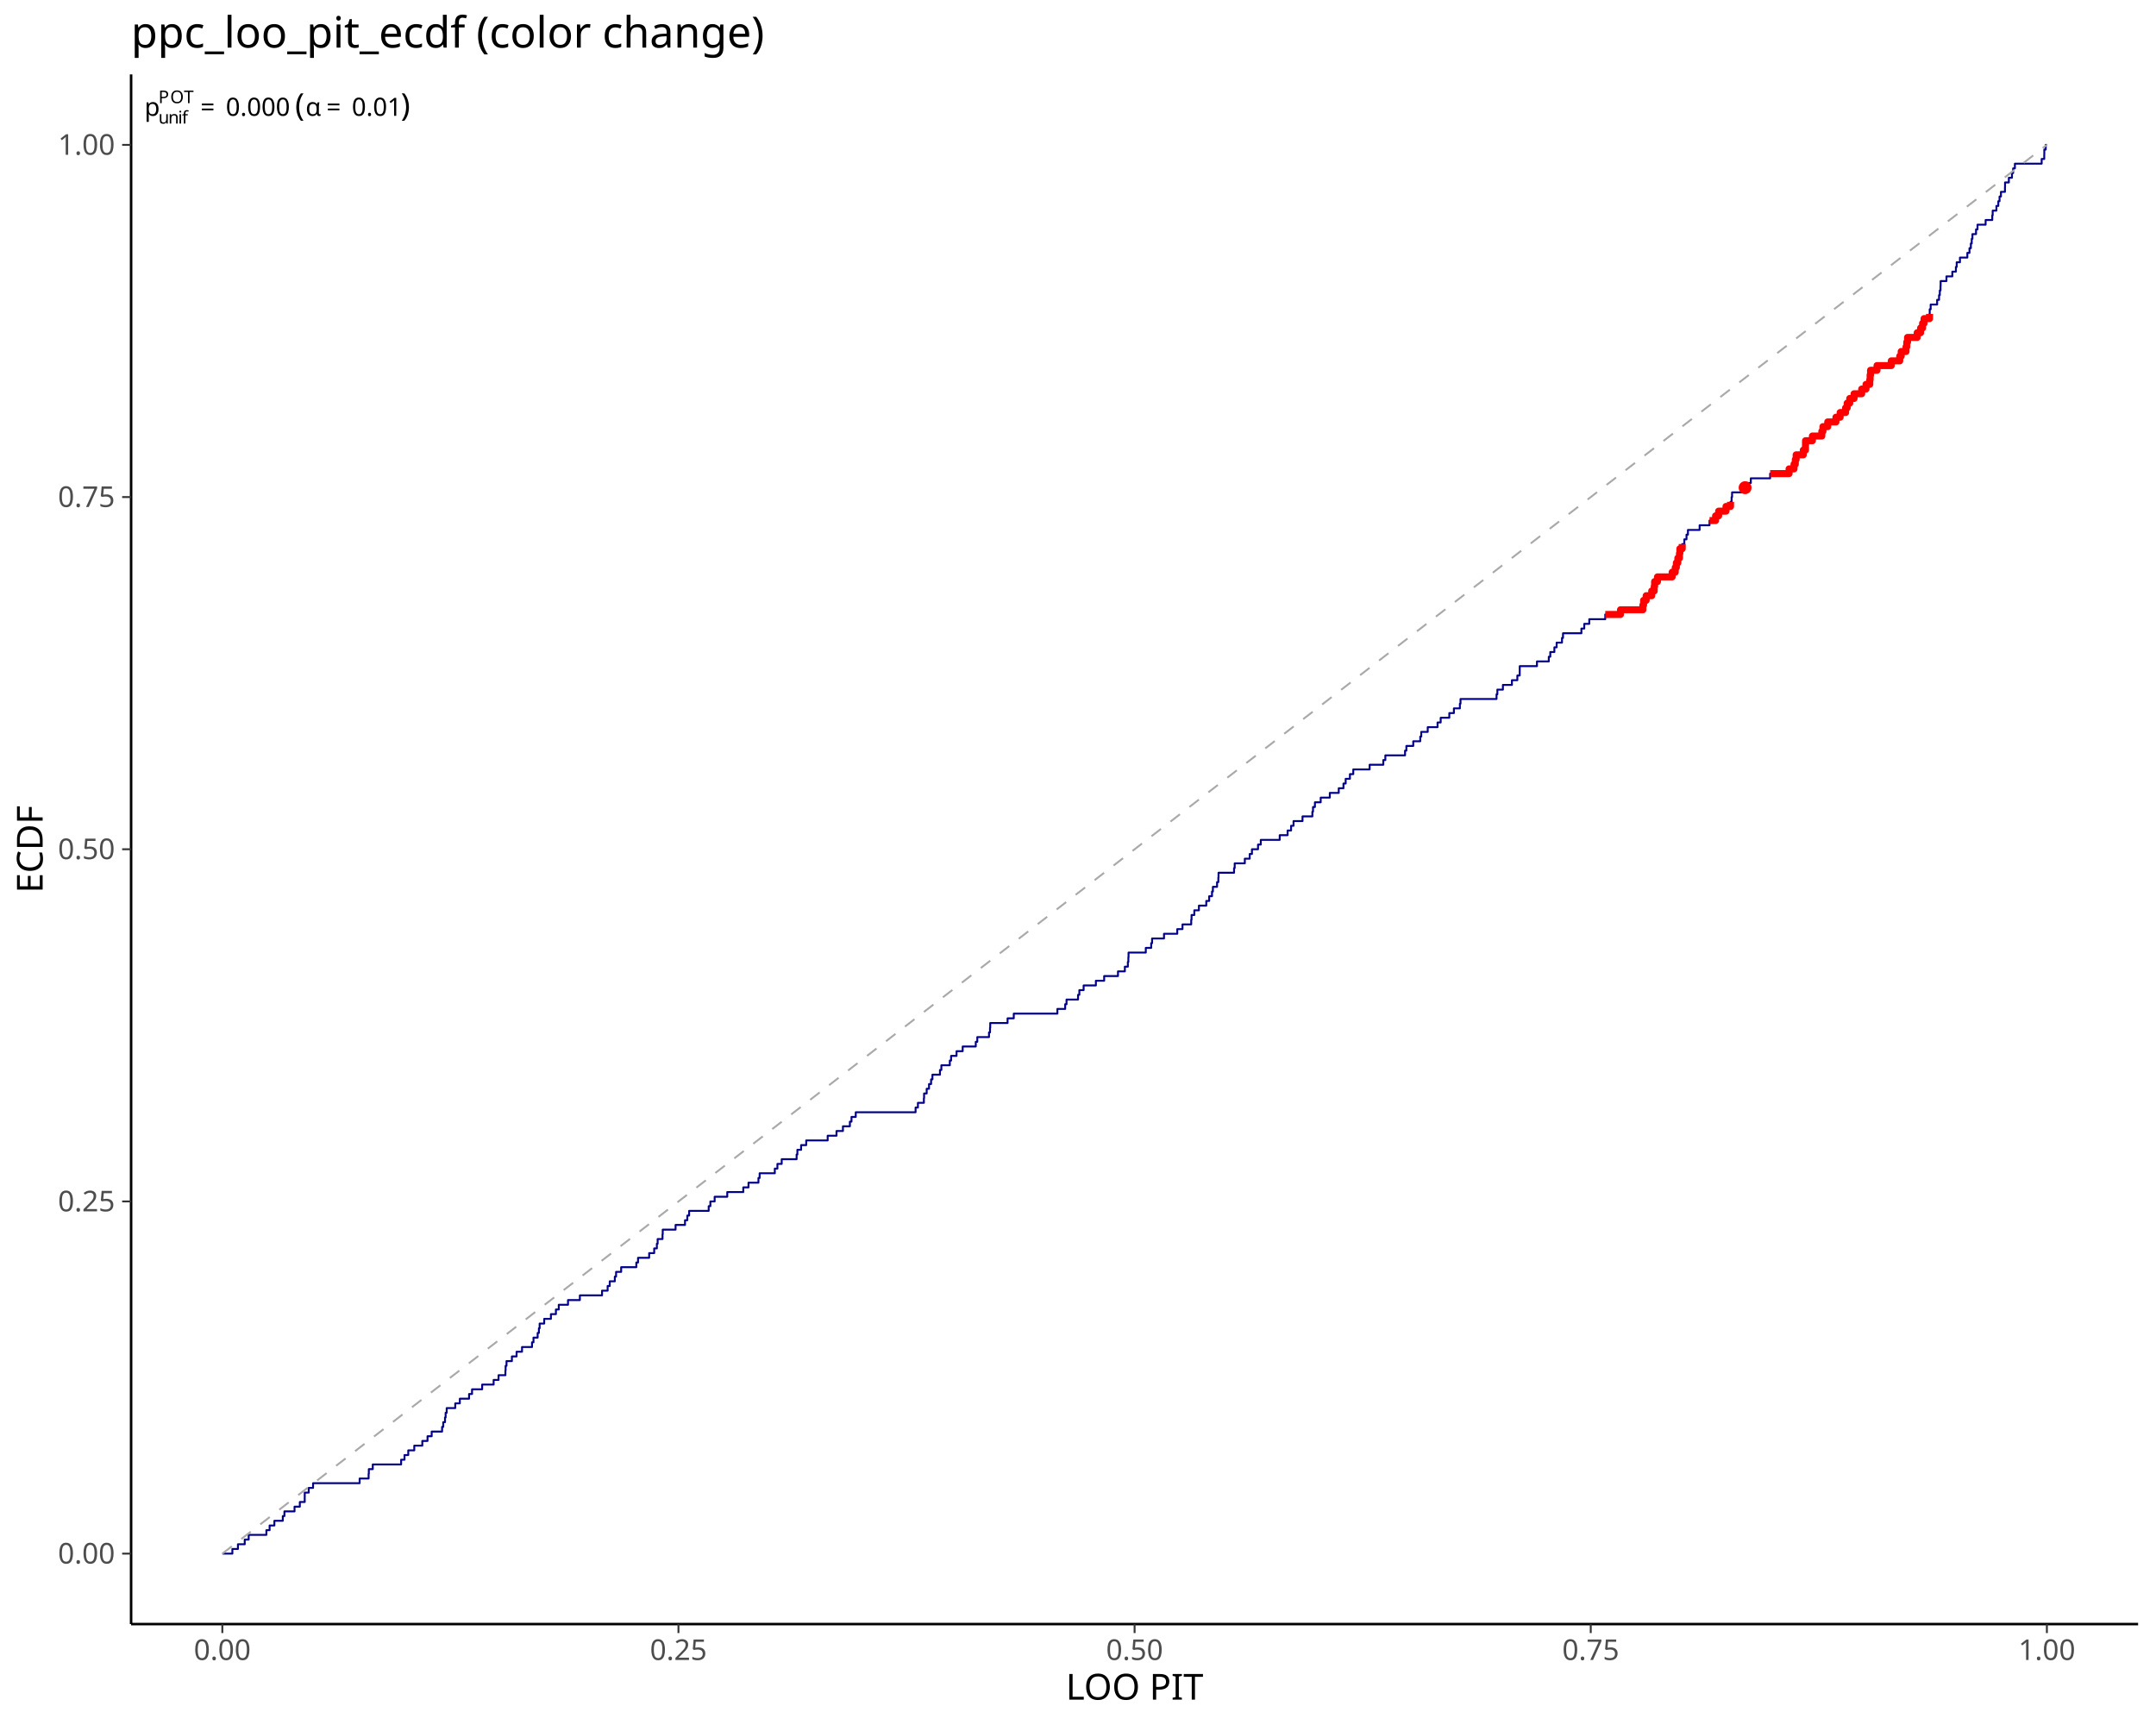
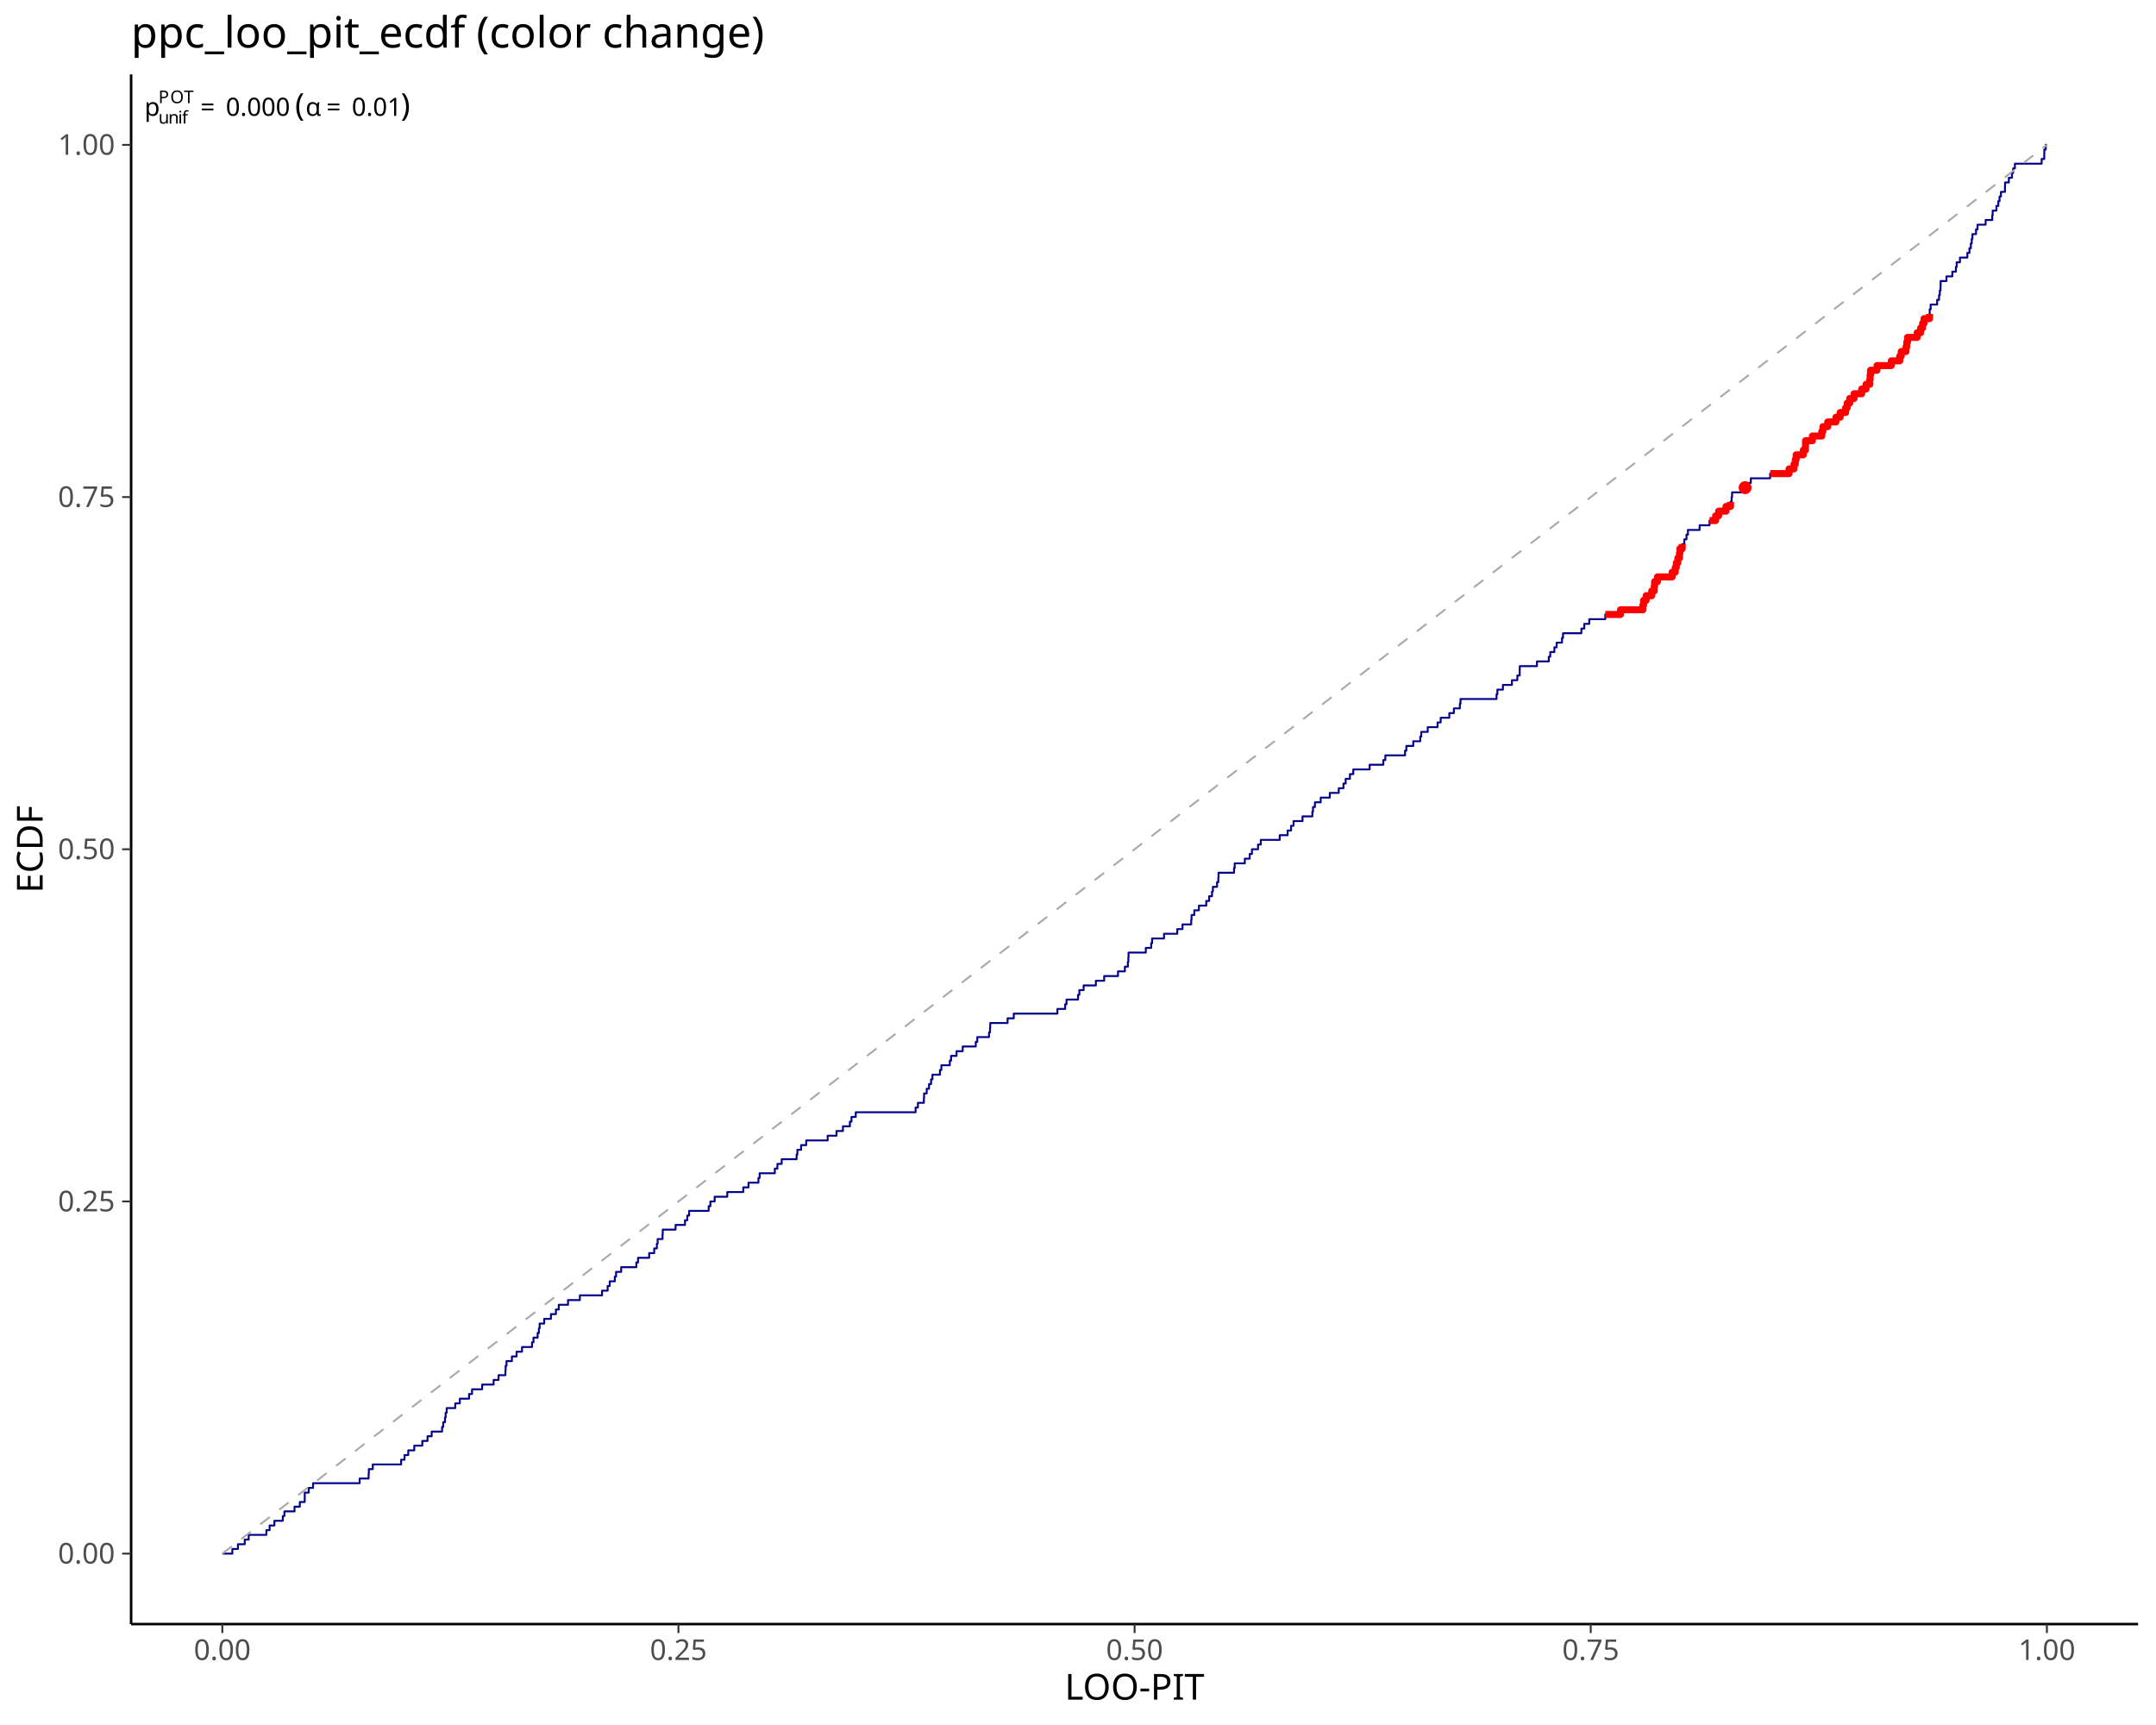
<svg xmlns="http://www.w3.org/2000/svg" class="svglite" data-engine-version="2.0" width="720.00pt" height="576.00pt" viewBox="0 0 720.00 576.00">
  <defs>
    <style type="text/css">
    .svglite line, .svglite polyline, .svglite polygon, .svglite path, .svglite rect, .svglite circle {
      fill: none;
      stroke: #000000;
      stroke-linecap: round;
      stroke-linejoin: round;
      stroke-miterlimit: 10.00;
    }
  </style>
  </defs>
  <rect width="100%" height="100%" style="stroke: none; fill: #FFFFFF;" />
  <defs>
    <clipPath id="cpMC4wMHw3MjAuMDB8MC4wMHw1NzYuMDA=">
      <rect x="0.00" y="0.00" width="720.00" height="576.00" />
    </clipPath>
  </defs>
  <g clip-path="url(#cpMC4wMHw3MjAuMDB8MC4wMHw1NzYuMDA=)">
</g>
  <defs>
    <clipPath id="cpNDMuNzh8NzE0LjAyfDI0Ljg1fDU0Mi4zMA==">
      <rect x="43.78" y="24.85" width="670.24" height="517.45" />
    </clipPath>
  </defs>
  <g clip-path="url(#cpNDMuNzh8NzE0LjAyfDI0Ljg1fDU0Mi4zMA==)">
    <polyline points="74.25,518.78 76.28,518.78 76.28,518.78 77.60,518.78 77.60,517.22 78.32,517.22 78.32,517.22 79.46,517.22 79.46,515.65 80.36,515.65 80.36,515.65 81.73,515.65 81.73,514.08 82.40,514.08 82.40,514.08 83.05,514.08 83.05,512.51 84.44,512.51 84.44,512.51 86.47,512.51 86.47,512.51 88.51,512.51 88.51,512.51 88.96,512.51 88.96,510.94 90.04,510.94 90.04,509.38 90.55,509.38 90.55,509.38 91.63,509.38 91.63,507.81 92.59,507.81 92.59,507.81 94.44,507.81 94.44,506.24 94.63,506.24 94.63,506.24 94.98,506.24 94.98,504.67 96.66,504.67 96.66,504.67 98.36,504.67 98.36,503.10 98.70,503.10 98.70,503.10 100.13,503.10 100.13,501.54 100.74,501.54 100.74,501.54 101.76,501.54 101.76,499.97 101.77,499.97 101.77,498.40 102.78,498.40 102.78,498.40 103.10,498.40 103.10,496.83 104.55,496.83 104.55,495.26 104.81,495.26 104.81,495.26 106.85,495.26 106.85,495.26 108.89,495.26 108.89,495.26 110.93,495.26 110.93,495.26 112.97,495.26 112.97,495.26 115.00,495.26 115.00,495.26 117.04,495.26 117.04,495.26 119.08,495.26 119.08,495.26 120.10,495.26 120.10,493.70 121.12,493.70 121.12,493.70 123.10,493.70 123.10,492.13 123.15,492.13 123.15,492.13 123.17,492.13 123.17,490.56 124.49,490.56 124.49,488.99 125.19,488.99 125.19,488.99 127.23,488.99 127.23,488.99 129.27,488.99 129.27,488.99 131.31,488.99 131.31,488.99 133.34,488.99 133.34,488.99 133.96,488.99 133.96,487.42 135.09,487.42 135.09,485.86 135.38,485.86 135.38,485.86 136.34,485.86 136.34,484.29 137.42,484.29 137.42,484.29 138.35,484.29 138.35,482.72 139.46,482.72 139.46,482.72 141.03,482.72 141.03,481.15 141.50,481.15 141.50,481.15 142.77,481.15 142.77,479.58 143.53,479.58 143.53,479.58 144.16,479.58 144.16,478.02 145.57,478.02 145.57,478.02 147.61,478.02 147.61,478.02 147.64,478.02 147.64,476.45 148.02,476.45 148.02,474.88 148.61,474.88 148.61,473.31 148.82,473.31 148.82,471.74 149.17,471.74 149.17,470.18 149.65,470.18 149.65,470.18 151.68,470.18 151.68,470.18 152.03,470.18 152.03,468.61 153.56,468.61 153.56,467.04 153.72,467.04 153.72,467.04 155.76,467.04 155.76,467.04 156.65,467.04 156.65,465.47 157.64,465.47 157.64,463.90 157.80,463.90 157.80,463.90 159.84,463.90 159.84,463.90 161.02,463.90 161.02,462.33 161.87,462.33 161.87,462.33 163.91,462.33 163.91,462.33 164.85,462.33 164.85,460.77 165.95,460.77 165.95,460.77 166.49,460.77 166.49,459.20 167.99,459.20 167.99,459.20 168.78,459.20 168.78,457.63 168.85,457.63 168.85,456.06 169.15,456.06 169.15,454.49 170.02,454.49 170.02,454.49 170.95,454.49 170.95,452.93 172.06,452.93 172.06,452.93 172.51,452.93 172.51,451.36 174.10,451.36 174.10,451.36 174.33,451.36 174.33,449.79 176.14,449.79 176.14,449.79 177.67,449.79 177.67,448.22 178.16,448.22 178.16,446.65 178.18,446.65 178.18,446.65 179.55,446.65 179.55,445.09 179.97,445.09 179.97,443.52 180.21,443.52 180.21,441.95 180.21,441.95 180.21,441.95 181.74,441.95 181.74,440.38 182.25,440.38 182.25,440.38 183.98,440.38 183.98,438.81 184.29,438.81 184.29,438.81 185.65,438.81 185.65,437.25 186.33,437.25 186.33,437.25 186.60,437.25 186.60,435.68 188.37,435.68 188.37,435.68 189.69,435.68 189.69,434.11 190.40,434.11 190.40,434.11 192.44,434.11 192.44,434.11 193.65,434.11 193.65,432.54 194.48,432.54 194.48,432.54 196.52,432.54 196.52,432.54 198.55,432.54 198.55,432.54 200.59,432.54 200.59,432.54 201.05,432.54 201.05,430.97 202.63,430.97 202.63,430.97 202.92,430.97 202.92,429.41 203.62,429.41 203.62,427.84 204.67,427.84 204.67,427.84 205.32,427.84 205.32,426.27 205.74,426.27 205.74,424.70 206.71,424.70 206.71,424.70 207.44,424.70 207.44,423.13 208.74,423.13 208.74,423.13 210.78,423.13 210.78,423.13 212.50,423.13 212.50,421.57 212.82,421.57 212.82,421.57 213.07,421.57 213.07,420.00 214.86,420.00 214.86,420.00 216.79,420.00 216.79,418.43 216.89,418.43 216.89,418.43 218.47,418.43 218.47,416.86 218.93,416.86 218.93,416.86 219.36,416.86 219.36,415.29 219.62,415.29 219.62,413.73 220.97,413.73 220.97,413.73 221.25,413.73 221.25,412.16 221.32,412.16 221.32,410.59 223.01,410.59 223.01,410.59 225.05,410.59 225.05,410.59 225.61,410.59 225.61,409.02 227.08,409.02 227.08,409.02 228.76,409.02 228.76,407.45 229.12,407.45 229.12,407.45 229.53,407.45 229.53,405.89 230.14,405.89 230.14,404.32 231.16,404.32 231.16,404.32 233.20,404.32 233.20,404.32 235.24,404.32 235.24,404.32 236.67,404.32 236.67,402.75 237.23,402.75 237.23,401.18 237.27,401.18 237.27,401.18 238.66,401.18 238.66,399.61 239.31,399.61 239.31,399.61 241.35,399.61 241.35,399.61 242.87,399.61 242.87,398.05 243.39,398.05 243.39,398.05 245.42,398.05 245.42,398.05 247.46,398.05 247.46,398.05 248.22,398.05 248.22,396.48 249.50,396.48 249.50,396.48 249.96,396.48 249.96,394.91 251.54,394.91 251.54,394.91 253.28,394.91 253.28,393.34 253.58,393.34 253.58,393.34 253.68,393.34 253.68,391.77 255.61,391.77 255.61,391.77 257.65,391.77 257.65,391.77 258.75,391.77 258.75,390.21 259.62,390.21 259.62,388.64 259.69,388.64 259.69,388.64 261.05,388.64 261.05,387.07 261.73,387.07 261.73,387.07 263.76,387.07 263.76,387.07 265.80,387.07 265.80,387.07 266.03,387.07 266.03,385.50 266.29,385.50 266.29,383.93 267.53,383.93 267.53,382.37 267.84,382.37 267.84,382.37 269.24,382.37 269.24,380.80 269.88,380.80 269.88,380.80 271.92,380.80 271.92,380.80 273.95,380.80 273.95,380.80 275.99,380.80 275.99,380.80 276.40,380.80 276.40,379.23 278.03,379.23 278.03,379.23 279.35,379.23 279.35,377.66 280.07,377.66 280.07,377.66 281.50,377.66 281.50,376.09 282.11,376.09 282.11,376.09 283.82,376.09 283.82,374.53 284.14,374.53 284.14,374.53 284.36,374.53 284.36,372.96 285.78,372.96 285.78,371.39 286.18,371.39 286.18,371.39 288.22,371.39 288.22,371.39 290.26,371.39 290.26,371.39 292.29,371.39 292.29,371.39 294.33,371.39 294.33,371.39 296.37,371.39 296.37,371.39 298.41,371.39 298.41,371.39 300.45,371.39 300.45,371.39 302.48,371.39 302.48,371.39 304.52,371.39 304.52,371.39 305.76,371.39 305.76,369.82 306.54,369.82 306.54,368.25 306.56,368.25 306.56,368.25 308.53,368.25 308.53,366.69 308.60,366.69 308.60,366.69 308.60,366.69 308.60,365.12 309.47,365.12 309.47,363.55 310.25,363.55 310.25,361.98 310.63,361.98 310.63,361.98 310.94,361.98 310.94,360.41 311.39,360.41 311.39,358.85 312.67,358.85 312.67,358.85 313.90,358.85 313.90,357.28 314.37,357.28 314.37,355.71 314.71,355.71 314.71,355.71 316.75,355.71 316.75,355.71 317.19,355.71 317.19,354.14 317.62,354.14 317.62,352.57 318.79,352.57 318.79,352.57 319.44,352.57 319.44,351.00 320.82,351.00 320.82,351.00 321.49,351.00 321.49,349.44 322.86,349.44 322.86,349.44 324.90,349.44 324.90,349.44 325.86,349.44 325.86,347.87 326.37,347.87 326.37,346.30 326.94,346.30 326.94,346.30 328.98,346.30 328.98,346.30 330.28,346.30 330.28,344.73 330.62,344.73 330.62,343.16 330.69,343.16 330.69,341.60 331.01,341.60 331.01,341.60 333.05,341.60 333.05,341.60 335.09,341.60 335.09,341.60 336.48,341.60 336.48,340.03 337.13,340.03 337.13,340.03 338.55,340.03 338.55,338.46 339.16,338.46 339.16,338.46 341.20,338.46 341.20,338.46 343.24,338.46 343.24,338.46 345.28,338.46 345.28,338.46 347.32,338.46 347.32,338.46 349.35,338.46 349.35,338.46 351.39,338.46 351.39,338.46 353.12,338.46 353.12,336.89 353.43,336.89 353.43,336.89 355.47,336.89 355.47,336.89 355.72,336.89 355.72,335.32 356.17,335.32 356.17,333.76 357.50,333.76 357.50,333.76 359.54,333.76 359.54,333.76 360.01,333.76 360.01,332.19 360.45,332.19 360.45,330.62 361.58,330.62 361.58,330.62 361.88,330.62 361.88,329.05 363.62,329.05 363.62,329.05 365.66,329.05 365.66,329.05 365.97,329.05 365.97,327.48 367.69,327.48 367.69,327.48 368.74,327.48 368.74,325.92 369.73,325.92 369.73,325.92 371.77,325.92 371.77,325.92 373.35,325.92 373.35,324.35 373.81,324.35 373.81,324.35 375.65,324.35 375.65,322.78 375.85,322.78 375.85,322.78 376.65,322.78 376.65,321.21 376.82,321.21 376.82,319.64 376.88,319.64 376.88,318.08 377.88,318.08 377.88,318.08 379.92,318.08 379.92,318.08 381.96,318.08 381.96,318.08 382.64,318.08 382.64,316.51 384.00,316.51 384.00,316.51 384.45,316.51 384.45,314.94 384.74,314.94 384.74,313.37 386.03,313.37 386.03,313.37 388.07,313.37 388.07,313.37 388.72,313.37 388.72,311.80 390.11,311.80 390.11,311.80 392.15,311.80 392.15,311.80 393.15,311.80 393.15,310.24 394.19,310.24 394.19,310.24 394.90,310.24 394.90,308.67 396.22,308.67 396.22,308.67 397.81,308.67 397.81,307.10 397.92,307.10 397.92,305.53 398.26,305.53 398.26,305.53 398.85,305.53 398.85,303.96 400.30,303.96 400.30,303.96 400.38,303.96 400.38,302.40 402.34,302.40 402.34,302.40 402.84,302.40 402.84,300.83 403.81,300.83 403.81,299.26 404.37,299.26 404.37,299.26 404.75,299.26 404.75,297.69 405.05,297.69 405.05,296.12 406.41,296.12 406.41,296.12 406.44,296.12 406.44,294.56 406.87,294.56 406.87,292.99 406.93,292.99 406.93,291.42 408.45,291.42 408.45,291.42 410.49,291.42 410.49,291.42 412.12,291.42 412.12,289.85 412.33,289.85 412.33,288.28 412.53,288.28 412.53,288.28 414.56,288.28 414.56,288.28 415.71,288.28 415.71,286.72 416.60,286.72 416.60,286.72 417.34,286.72 417.34,285.15 418.09,285.15 418.09,283.58 418.64,283.58 418.64,283.58 420.12,283.58 420.12,282.01 420.68,282.01 420.68,282.01 421.04,282.01 421.04,280.44 422.72,280.44 422.72,280.44 424.75,280.44 424.75,280.44 426.79,280.44 426.79,280.44 427.36,280.44 427.36,278.88 428.83,278.88 428.83,278.88 430.00,278.88 430.00,277.31 430.87,277.31 430.87,277.31 431.16,277.31 431.16,275.74 431.98,275.74 431.98,274.17 432.90,274.17 432.90,274.17 434.94,274.17 434.94,274.17 434.98,274.17 434.98,272.60 436.98,272.60 436.98,272.60 438.27,272.60 438.27,271.04 438.48,271.04 438.48,269.47 439.02,269.47 439.02,269.47 439.12,269.47 439.12,267.90 441.05,267.90 441.05,266.33 441.06,266.33 441.06,266.33 443.09,266.33 443.09,266.33 444.09,266.33 444.09,264.76 445.13,264.76 445.13,264.76 447.08,264.76 447.08,263.20 447.17,263.20 447.17,263.20 448.65,263.20 448.65,261.63 449.21,261.63 449.21,261.63 449.39,261.63 449.39,260.06 450.81,260.06 450.81,258.49 451.24,258.49 451.24,258.49 451.93,258.49 451.93,256.92 453.28,256.92 453.28,256.92 455.32,256.92 455.32,256.92 457.36,256.92 457.36,256.92 457.39,256.92 457.39,255.36 459.40,255.36 459.40,255.36 461.43,255.36 461.43,255.36 461.96,255.36 461.96,253.79 462.64,253.79 462.64,252.22 463.47,252.22 463.47,252.22 465.51,252.22 465.51,252.22 467.55,252.22 467.55,252.22 469.22,252.22 469.22,250.65 469.59,250.65 469.59,250.65 469.66,250.65 469.66,249.08 471.62,249.08 471.62,249.08 471.96,249.08 471.96,247.51 473.66,247.51 473.66,247.51 474.30,247.51 474.30,245.95 474.63,245.95 474.63,244.38 475.70,244.38 475.70,244.38 476.79,244.38 476.79,242.81 477.74,242.81 477.74,242.81 479.77,242.81 479.77,242.81 480.07,242.81 480.07,241.24 481.12,241.24 481.12,239.67 481.81,239.67 481.81,239.67 483.85,239.67 483.85,239.67 484.00,239.67 484.00,238.11 485.53,238.11 485.53,236.54 485.89,236.54 485.89,236.54 487.53,236.54 487.53,234.97 487.74,234.97 487.74,233.40 487.93,233.40 487.93,233.40 489.96,233.40 489.96,233.40 492.00,233.40 492.00,233.40 494.04,233.40 494.04,233.40 496.08,233.40 496.08,233.40 498.11,233.40 498.11,233.40 499.77,233.40 499.77,231.83 500.05,231.83 500.05,230.27 500.15,230.27 500.15,230.27 501.90,230.27 501.90,228.70 502.19,228.70 502.19,228.70 504.23,228.70 504.23,228.70 504.91,228.70 504.91,227.13 506.27,227.13 506.27,227.13 506.72,227.13 506.72,225.56 507.51,225.56 507.51,223.99 507.52,223.99 507.52,222.43 508.30,222.43 508.30,222.43 510.34,222.43 510.34,222.43 512.38,222.43 512.38,222.43 513.27,222.43 513.27,220.86 514.42,220.86 514.42,220.86 516.46,220.86 516.46,220.86 517.22,220.86 517.22,219.29 517.72,219.29 517.72,217.72 518.49,217.72 518.49,217.72 519.09,217.72 519.09,216.15 519.84,216.15 519.84,214.59 520.53,214.59 520.53,214.59 521.63,214.59 521.63,213.02 521.97,213.02 521.97,211.45 522.57,211.45 522.57,211.45 524.61,211.45 524.61,211.45 526.64,211.45 526.64,211.45 528.11,211.45 528.11,209.88 528.68,209.88 528.68,209.88 529.07,209.88 529.07,208.31 530.72,208.31 530.72,208.31 530.74,208.31 530.74,206.75 532.76,206.75 532.76,206.75 534.80,206.75 534.80,206.75 536.08,206.75 536.08,205.18 536.83,205.18 536.83,205.18 538.87,205.18 538.87,205.18 540.91,205.18 540.91,205.18 541.17,205.18 541.17,203.61 542.95,203.61 542.95,203.61 544.98,203.61 544.98,203.61 547.02,203.61 547.02,203.61 548.64,203.61 548.64,202.04 548.88,202.04 548.88,200.47 549.06,200.47 549.06,200.47 549.74,200.47 549.74,198.91 551.10,198.91 551.10,198.91 551.59,198.91 551.59,197.34 552.43,197.34 552.43,195.77 552.56,195.77 552.56,194.20 553.14,194.20 553.14,194.20 553.52,194.20 553.52,192.63 555.17,192.63 555.17,192.63 557.21,192.63 557.21,192.63 558.42,192.63 558.42,191.07 559.25,191.07 559.25,191.07 559.45,191.07 559.45,189.50 559.82,189.50 559.82,187.93 560.32,187.93 560.32,186.36 560.86,186.36 560.86,184.79 560.99,184.79 560.99,183.23 561.29,183.23 561.29,183.23 561.78,183.23 561.78,181.66 562.49,181.66 562.49,180.09 563.21,180.09 563.21,178.52 563.33,178.52 563.33,178.52 563.69,178.52 563.69,176.95 565.36,176.95 565.36,176.95 567.40,176.95 567.40,176.95 567.59,176.95 567.59,175.39 569.44,175.39 569.44,175.39 570.90,175.39 570.90,173.82 571.48,173.82 571.48,173.82 572.92,173.82 572.92,172.25 573.51,172.25 573.51,172.25 573.94,172.25 573.94,170.68 575.55,170.68 575.55,170.68 576.40,170.68 576.40,169.11 577.59,169.11 577.59,169.11 577.91,169.11 577.91,167.55 578.27,167.55 578.27,165.98 578.43,165.98 578.43,164.41 579.63,164.41 579.63,164.41 581.67,164.41 581.67,164.41 582.78,164.41 582.78,162.84 583.36,162.84 583.36,161.27 583.70,161.27 583.70,161.27 584.69,161.27 584.69,159.71 585.74,159.71 585.74,159.71 587.78,159.71 587.78,159.71 589.82,159.71 589.82,159.71 591.14,159.71 591.14,158.14 591.85,158.14 591.85,158.14 593.89,158.14 593.89,158.14 595.93,158.14 595.93,158.14 597.47,158.14 597.47,156.57 597.97,156.57 597.97,156.57 599.12,156.57 599.12,155.00 599.55,155.00 599.55,153.43 599.83,153.43 599.83,151.87 600.01,151.87 600.01,151.87 602.04,151.87 602.04,151.87 602.21,151.87 602.21,150.30 602.94,150.30 602.94,148.73 602.96,148.73 602.96,147.16 604.08,147.16 604.08,147.16 605.25,147.16 605.25,145.59 606.12,145.59 606.12,145.59 608.16,145.59 608.16,145.59 608.40,145.59 608.40,144.02 608.77,144.02 608.77,142.46 610.20,142.46 610.20,142.46 610.37,142.46 610.37,140.89 612.23,140.89 612.23,140.89 613.11,140.89 613.11,139.32 614.27,139.32 614.27,139.32 614.52,139.32 614.52,137.75 616.31,137.75 616.31,137.75 616.34,137.75 616.34,136.18 616.87,136.18 616.87,134.62 617.72,134.62 617.72,133.05 618.35,133.05 618.35,133.05 619.17,133.05 619.17,131.48 620.38,131.48 620.38,131.48 621.71,131.48 621.71,129.91 622.42,129.91 622.42,129.91 623.16,129.91 623.16,128.34 624.42,128.34 624.42,126.78 624.46,126.78 624.46,126.78 624.53,126.78 624.53,125.21 624.67,125.21 624.67,123.64 626.50,123.64 626.50,123.64 626.83,123.64 626.83,122.07 628.54,122.07 628.54,122.07 630.57,122.07 630.57,122.07 631.59,122.07 631.59,120.50 632.61,120.50 632.61,120.50 634.42,120.50 634.42,118.94 634.65,118.94 634.65,118.94 634.91,118.94 634.91,117.37 636.52,117.37 636.52,115.80 636.69,115.80 636.69,115.80 636.77,115.80 636.77,114.23 637.03,114.23 637.03,112.66 638.72,112.66 638.72,112.66 640.25,112.66 640.25,111.10 640.76,111.10 640.76,111.10 641.39,111.10 641.39,109.53 642.05,109.53 642.05,107.96 642.54,107.96 642.54,106.39 642.80,106.39 642.80,106.39 644.37,106.39 644.37,104.82 644.43,104.82 644.43,103.26 644.75,103.26 644.75,101.69 644.84,101.69 644.84,101.69 646.88,101.69 646.88,101.69 646.91,101.69 646.91,100.12 647.55,100.12 647.55,98.55 647.80,98.55 647.80,96.98 648.04,96.98 648.04,95.42 648.08,95.42 648.08,93.85 648.91,93.85 648.91,93.85 650.02,93.85 650.02,92.28 650.95,92.28 650.95,92.28 651.98,92.28 651.98,90.71 652.99,90.71 652.99,90.71 653.17,90.71 653.17,89.14 653.44,89.14 653.44,87.58 654.53,87.58 654.53,86.01 655.03,86.01 655.03,86.01 657.00,86.01 657.00,84.44 657.07,84.44 657.07,84.44 657.71,84.44 657.71,82.87 658.17,82.87 658.17,81.30 658.46,81.30 658.46,79.74 658.70,79.74 658.70,78.17 659.10,78.17 659.10,78.17 659.90,78.17 659.90,76.60 660.39,76.60 660.39,75.03 661.14,75.03 661.14,75.03 663.10,75.03 663.10,73.46 663.18,73.46 663.18,73.46 665.22,73.46 665.22,73.46 665.32,73.46 665.32,71.90 665.46,71.90 665.46,70.33 666.70,70.33 666.70,68.76 667.25,68.76 667.25,68.76 667.34,68.76 667.34,67.19 667.75,67.19 667.75,65.62 668.22,65.62 668.22,64.06 669.29,64.06 669.29,64.06 669.56,64.06 669.56,62.49 669.59,62.49 669.59,60.92 670.86,60.92 670.86,59.35 671.33,59.35 671.33,59.35 671.90,59.35 671.90,57.78 672.29,57.78 672.29,56.22 672.88,56.22 672.88,54.65 673.37,54.65 673.37,54.65 675.41,54.65 675.41,54.65 677.44,54.65 677.44,54.65 679.48,54.65 679.48,54.65 681.52,54.65 681.52,54.65 681.82,54.65 681.82,53.08 682.68,53.08 682.68,51.51 682.70,51.51 682.70,49.94 683.17,49.94 683.17,48.38 683.56,48.38 683.56,48.38 " style="stroke-width: 0.64; stroke: #00008B; stroke-linecap: butt;" />
    <line x1="74.25" y1="518.78" x2="683.56" y2="48.38" style="stroke-width: 0.64; stroke: #A9A9A9; stroke-dasharray: 4.00,4.00; stroke-linecap: butt;" />
    <polyline points="536.08,205.18 536.83,205.18 536.83,205.18 538.87,205.18 538.87,205.18 540.91,205.18 540.91,205.18 541.17,205.18 541.17,203.61 542.95,203.61 542.95,203.61 544.98,203.61 544.98,203.61 547.02,203.61 547.02,203.61 548.64,203.61 548.64,202.04 548.88,202.04 548.88,200.47 549.06,200.47 549.06,200.47 549.74,200.47 549.74,198.91 551.10,198.91 551.10,198.91 551.59,198.91 551.59,197.34 552.43,197.34 552.43,195.77 552.56,195.77 552.56,194.20 553.14,194.20 553.14,194.20 553.52,194.20 553.52,192.63 555.17,192.63 555.17,192.63 557.21,192.63 557.21,192.63 558.42,192.63 558.42,191.07 559.25,191.07 559.25,191.07 559.45,191.07 559.45,189.50 559.82,189.50 559.82,187.93 560.32,187.93 560.32,186.36 560.86,186.36 560.86,184.79 560.99,184.79 560.99,183.23 561.29,183.23 561.29,183.23 561.78,183.23 561.78,181.66 " style="stroke-width: 2.35; stroke: #FF0000; stroke-linecap: butt;" />
    <polyline points="570.90,173.82 571.48,173.82 571.48,173.82 572.92,173.82 572.92,172.25 573.51,172.25 573.51,172.25 573.94,172.25 573.94,170.68 575.55,170.68 575.55,170.68 576.40,170.68 576.40,169.11 577.59,169.11 577.59,169.11 577.91,169.11 577.91,167.55 " style="stroke-width: 2.35; stroke: #FF0000; stroke-linecap: butt;" />
    <polyline points="591.14,158.14 591.85,158.14 591.85,158.14 593.89,158.14 593.89,158.14 595.93,158.14 595.93,158.14 597.47,158.14 597.47,156.57 597.97,156.57 597.97,156.57 599.12,156.57 599.12,155.00 599.55,155.00 599.55,153.43 599.83,153.43 599.83,151.87 600.01,151.87 600.01,151.87 602.04,151.87 602.04,151.87 602.21,151.87 602.21,150.30 602.94,150.30 602.94,148.73 602.96,148.73 602.96,147.16 604.08,147.16 604.08,147.16 605.25,147.16 605.25,145.59 606.12,145.59 606.12,145.59 608.16,145.59 608.16,145.59 608.40,145.59 608.40,144.02 608.77,144.02 608.77,142.46 610.20,142.46 610.20,142.46 610.37,142.46 610.37,140.89 612.23,140.89 612.23,140.89 613.11,140.89 613.11,139.32 614.27,139.32 614.27,139.32 614.52,139.32 614.52,137.75 616.31,137.75 616.31,137.75 616.34,137.75 616.34,136.18 616.87,136.18 616.87,134.62 617.72,134.62 617.72,133.05 618.35,133.05 618.35,133.05 619.17,133.05 619.17,131.48 620.38,131.48 620.38,131.48 621.71,131.48 621.71,129.91 622.42,129.91 622.42,129.91 623.16,129.91 623.16,128.34 624.42,128.34 624.42,126.78 624.46,126.78 624.46,126.78 624.53,126.78 624.53,125.21 624.67,125.21 624.67,123.64 626.50,123.64 626.50,123.64 626.83,123.64 626.83,122.07 628.54,122.07 628.54,122.07 630.57,122.07 630.57,122.07 631.59,122.07 631.59,120.50 632.61,120.50 632.61,120.50 634.42,120.50 634.42,118.94 634.65,118.94 634.65,118.94 634.91,118.94 634.91,117.37 636.52,117.37 636.52,115.80 636.69,115.80 636.69,115.80 636.77,115.80 636.77,114.23 637.03,114.23 637.03,112.66 638.72,112.66 638.72,112.66 640.25,112.66 640.25,111.10 640.76,111.10 640.76,111.10 641.39,111.10 641.39,109.53 642.05,109.53 642.05,107.96 642.54,107.96 642.54,106.39 642.80,106.39 642.80,106.39 644.37,106.39 644.37,104.82 " style="stroke-width: 2.35; stroke: #FF0000; stroke-linecap: butt;" />
    <circle cx="582.78" cy="162.84" r="1.77" style="stroke-width: 0.77; stroke: #FF0000; fill: #FF0000;" />
    <text x="48.24" y="38.67" style="font-size: 8.40px; font-family: sans;" textLength="4.67px" lengthAdjust="spacingAndGlyphs">p</text>
    <text x="52.91" y="41.27" style="font-size: 5.88px; font-family: sans;" textLength="3.27px" lengthAdjust="spacingAndGlyphs">u</text>
    <text x="56.18" y="41.27" style="font-size: 5.88px; font-family: sans;" textLength="3.27px" lengthAdjust="spacingAndGlyphs">n</text>
    <text x="59.45" y="41.27" style="font-size: 5.88px; font-family: sans;" textLength="1.31px" lengthAdjust="spacingAndGlyphs">i</text>
    <text x="60.75" y="41.27" style="font-size: 5.88px; font-family: sans;" textLength="1.63px" lengthAdjust="spacingAndGlyphs">f</text>
    <text x="52.91" y="34.45" style="font-size: 5.88px; font-family: sans;" textLength="3.92px" lengthAdjust="spacingAndGlyphs">P</text>
    <text x="56.83" y="34.45" style="font-size: 5.88px; font-family: sans;" textLength="4.58px" lengthAdjust="spacingAndGlyphs">O</text>
    <text x="61.41" y="34.45" style="font-size: 5.88px; font-family: sans;" textLength="3.59px" lengthAdjust="spacingAndGlyphs">T</text>
    <text x="66.94" y="38.67" style="font-size: 8.40px; font-family: sans;" textLength="6.52px" lengthAdjust="spacingAndGlyphs">=</text>
    <text x="75.41" y="38.67" style="font-size: 8.40px; font-family: sans;" textLength="21.02px" lengthAdjust="spacingAndGlyphs">0.000</text>
    <text x="96.43" y="38.67" style="font-size: 8.40px; font-family: sans;" textLength="2.10px" lengthAdjust="spacingAndGlyphs"> </text>
    <text x="98.53" y="38.67" style="font-size: 10.50px; font-family: sans;" textLength="3.50px" lengthAdjust="spacingAndGlyphs">(</text>
    <text x="102.03" y="38.67" style="font-size: 8.40px; font-family: sans;" textLength="5.04px" lengthAdjust="spacingAndGlyphs">α</text>
    <text x="109.01" y="38.67" style="font-size: 8.40px; font-family: sans;" textLength="6.52px" lengthAdjust="spacingAndGlyphs">=</text>
    <text x="117.48" y="38.67" style="font-size: 8.40px; font-family: sans;" textLength="16.35px" lengthAdjust="spacingAndGlyphs">0.01</text>
    <text x="133.83" y="38.67" style="font-size: 10.50px; font-family: sans;" textLength="3.49px" lengthAdjust="spacingAndGlyphs">)</text>
  </g>
  <g clip-path="url(#cpMC4wMHw3MjAuMDB8MC4wMHw1NzYuMDA=)">
    <polyline points="43.78,542.30 43.78,24.85 " style="stroke-width: 0.85; stroke-linecap: butt;" />
    <text x="38.40" y="522.09" text-anchor="end" style="font-size: 9.60px; fill: #4D4D4D; font-family: sans;" textLength="18.69px" lengthAdjust="spacingAndGlyphs">0.00</text>
    <text x="38.40" y="404.49" text-anchor="end" style="font-size: 9.60px; fill: #4D4D4D; font-family: sans;" textLength="18.69px" lengthAdjust="spacingAndGlyphs">0.25</text>
    <text x="38.40" y="286.88" text-anchor="end" style="font-size: 9.60px; fill: #4D4D4D; font-family: sans;" textLength="18.69px" lengthAdjust="spacingAndGlyphs">0.50</text>
    <text x="38.40" y="169.28" text-anchor="end" style="font-size: 9.60px; fill: #4D4D4D; font-family: sans;" textLength="18.69px" lengthAdjust="spacingAndGlyphs">0.75</text>
    <text x="38.40" y="51.68" text-anchor="end" style="font-size: 9.60px; fill: #4D4D4D; font-family: sans;" textLength="18.69px" lengthAdjust="spacingAndGlyphs">1.00</text>
    <polyline points="40.79,518.78 43.78,518.78 " style="stroke-width: 0.64; stroke: #333333; stroke-linecap: butt;" />
    <polyline points="40.79,401.18 43.78,401.18 " style="stroke-width: 0.64; stroke: #333333; stroke-linecap: butt;" />
    <polyline points="40.79,283.58 43.78,283.58 " style="stroke-width: 0.64; stroke: #333333; stroke-linecap: butt;" />
    <polyline points="40.79,165.98 43.78,165.98 " style="stroke-width: 0.64; stroke: #333333; stroke-linecap: butt;" />
    <polyline points="40.79,48.38 43.78,48.38 " style="stroke-width: 0.64; stroke: #333333; stroke-linecap: butt;" />
    <polyline points="43.78,542.30 714.02,542.30 " style="stroke-width: 0.85; stroke-linecap: butt;" />
    <polyline points="74.25,545.29 74.25,542.30 " style="stroke-width: 0.64; stroke: #333333; stroke-linecap: butt;" />
    <polyline points="226.57,545.29 226.57,542.30 " style="stroke-width: 0.64; stroke: #333333; stroke-linecap: butt;" />
    <polyline points="378.90,545.29 378.90,542.30 " style="stroke-width: 0.64; stroke: #333333; stroke-linecap: butt;" />
    <polyline points="531.23,545.29 531.23,542.30 " style="stroke-width: 0.64; stroke: #333333; stroke-linecap: butt;" />
    <polyline points="683.56,545.29 683.56,542.30 " style="stroke-width: 0.64; stroke: #333333; stroke-linecap: butt;" />
    <text x="74.25" y="554.29" text-anchor="middle" style="font-size: 9.60px; fill: #4D4D4D; font-family: sans;" textLength="18.69px" lengthAdjust="spacingAndGlyphs">0.00</text>
    <text x="226.57" y="554.29" text-anchor="middle" style="font-size: 9.60px; fill: #4D4D4D; font-family: sans;" textLength="18.69px" lengthAdjust="spacingAndGlyphs">0.25</text>
    <text x="378.90" y="554.29" text-anchor="middle" style="font-size: 9.60px; fill: #4D4D4D; font-family: sans;" textLength="18.69px" lengthAdjust="spacingAndGlyphs">0.50</text>
    <text x="531.23" y="554.29" text-anchor="middle" style="font-size: 9.60px; fill: #4D4D4D; font-family: sans;" textLength="18.69px" lengthAdjust="spacingAndGlyphs">0.75</text>
    <text x="683.56" y="554.29" text-anchor="middle" style="font-size: 9.60px; fill: #4D4D4D; font-family: sans;" textLength="18.69px" lengthAdjust="spacingAndGlyphs">1.00</text>
-     <text x="378.90" y="567.53" text-anchor="middle" style="font-size: 12.00px; font-family: sans;" textLength="47.35px" lengthAdjust="spacingAndGlyphs">LOO PIT</text>
+     <text x="378.90" y="567.53" text-anchor="middle" style="font-size: 12.00px; font-family: sans;" textLength="48.02px" lengthAdjust="spacingAndGlyphs">LOO-PIT</text>
    <text transform="translate(14.24,283.58) rotate(-90)" text-anchor="middle" style="font-size: 12.00px; font-family: sans;" textLength="32.67px" lengthAdjust="spacingAndGlyphs">ECDF</text>
    <text x="43.78" y="15.89" style="font-size: 14.40px; font-family: sans;" textLength="204.96px" lengthAdjust="spacingAndGlyphs">ppc_loo_pit_ecdf (color change)</text>
  </g>
</svg>
